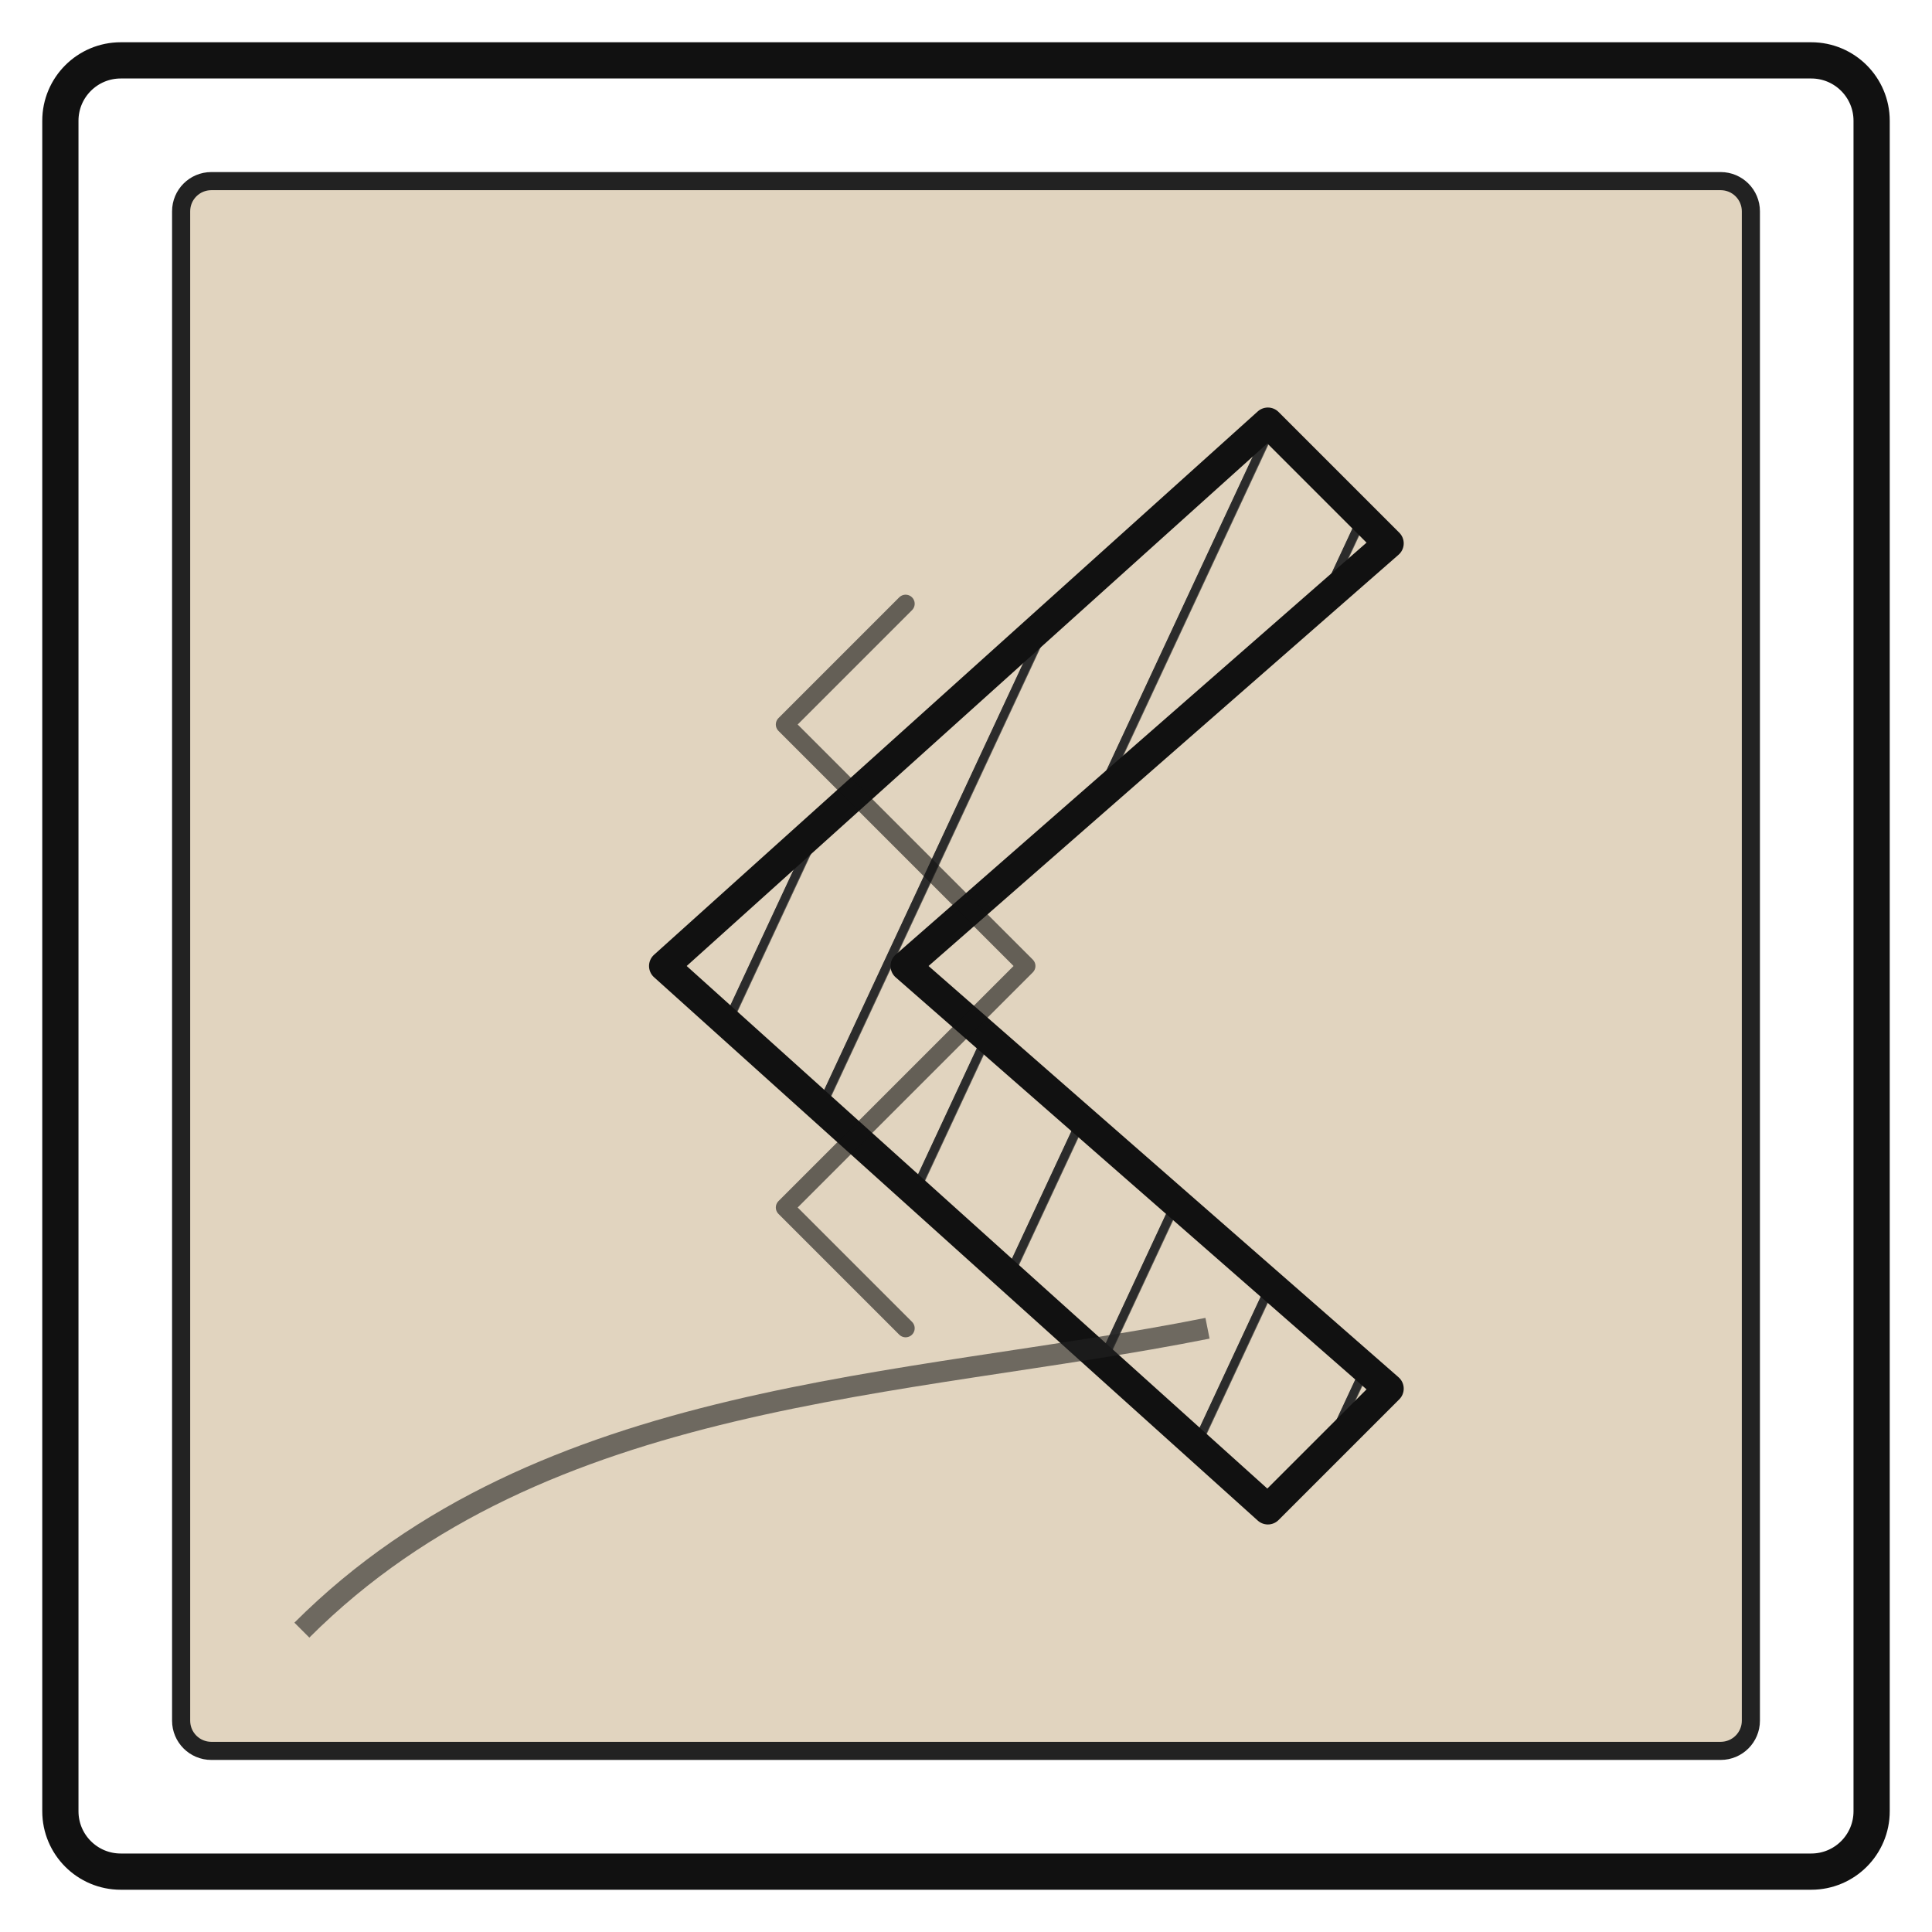
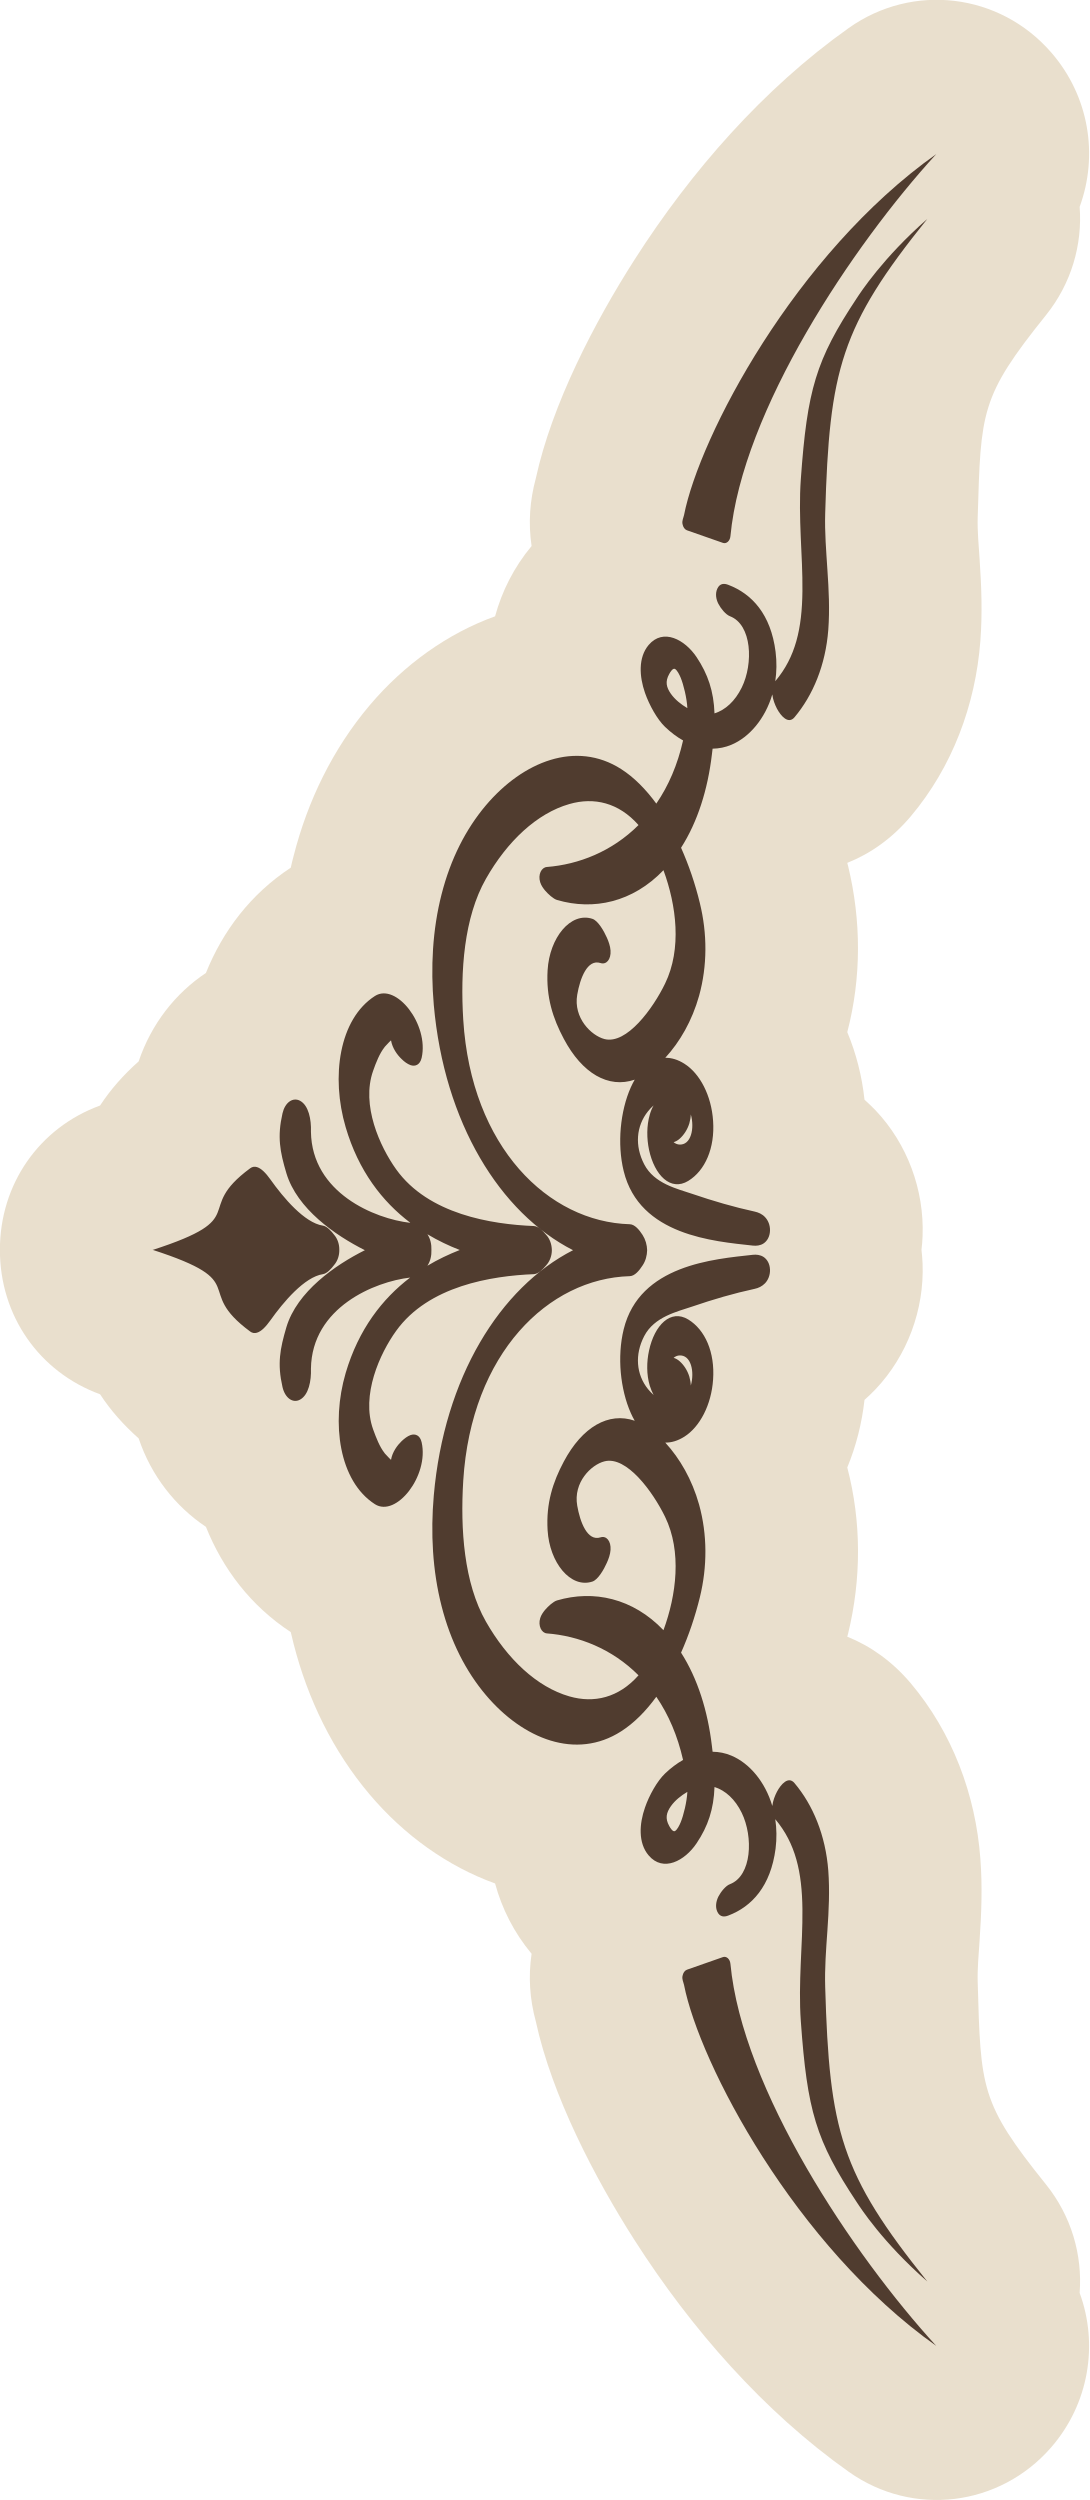
- <svg xmlns="http://www.w3.org/2000/svg" viewBox="0 0 64 64" width="64" height="64" aria-hidden="true" focusable="false">
-   <defs>
-     <pattern id="hatch" width="4" height="4" patternUnits="userSpaceOnUse" patternTransform="rotate(25)">
-       <path d="M0 0 L0 4" stroke="#2b2b2b" stroke-width="0.6" />
-     </pattern>
-     <filter id="paper" x="-50%" y="-50%" width="200%" height="200%">
-       <feTurbulence type="fractalNoise" baseFrequency="0.8" numOctaves="1" stitchTiles="stitch" result="turb" />
-       <feColorMatrix in="turb" type="saturate" values="0" result="mono" />
-       <feBlend in="SourceGraphic" in2="mono" mode="multiply" />
-     </filter>
-   </defs>
-   <rect x="2" y="2" width="60" height="60" rx="2" ry="2" fill="none" stroke="#111" stroke-width="1.2" />
-   <rect x="6" y="6" width="52" height="52" rx="1" ry="1" fill="#E1D4BF" stroke="#222" stroke-width="0.6" />
-   <g transform="translate(0,0)" filter="">
-     <path d="M42 14 L22 32 L42 50 L46 46 L30 32 L46 18 Z" fill="url(#hatch)" stroke="#111" stroke-width="1" stroke-linejoin="round" />
-     <path d="M30 20 L26 24 L34 32 L26 40 L30 44" fill="none" stroke="#111" stroke-width="0.6" stroke-linecap="round" stroke-linejoin="round" opacity="0.6" />
-   </g>
-   <path d="M10 54 C18 46, 30 46, 40 44" fill="none" stroke="#222" stroke-width="0.7" opacity="0.6" />
+ <svg xmlns="http://www.w3.org/2000/svg" width="44" height="101" viewBox="0 0 44 101" fill="none">
+   <path fill-rule="evenodd" clip-rule="evenodd" d="M43.618 92.635C44.381 94.709 43.999 97.107 42.468 98.873C40.383 101.271 36.879 101.697 34.291 99.862C30.843 97.419 27.917 94.069 25.643 90.513C24.023 87.981 22.299 84.663 21.648 81.67C21.403 80.771 21.339 79.863 21.476 78.932C20.764 78.077 20.278 77.109 20.001 76.092C18.092 75.403 16.332 74.152 14.929 72.491C13.446 70.733 12.434 68.647 11.863 66.415C11.823 66.257 11.783 66.095 11.747 65.937C10.123 64.872 8.998 63.377 8.319 61.684C7.089 60.861 6.109 59.626 5.602 58.111C4.987 57.564 4.473 56.985 4.043 56.329C1.584 55.429 -0.004 53.157 -0.004 50.496C-0.004 47.834 1.584 45.562 4.043 44.663C4.473 44.007 4.987 43.427 5.602 42.88C6.113 41.365 7.089 40.126 8.319 39.308C8.998 37.615 10.127 36.12 11.747 35.054C11.783 34.892 11.819 34.734 11.863 34.577C12.43 32.349 13.446 30.259 14.929 28.5C16.332 26.84 18.092 25.588 20.001 24.899C20.278 23.883 20.764 22.915 21.476 22.06C21.339 21.132 21.403 20.225 21.648 19.322C22.299 16.328 24.023 13.011 25.643 10.479C27.917 6.922 30.843 3.577 34.291 1.13C36.879 -0.705 40.387 -0.28 42.468 2.118C44.004 3.884 44.381 6.278 43.618 8.356C43.734 9.883 43.284 11.455 42.255 12.735C39.603 16.037 39.627 16.616 39.499 20.901C39.483 21.448 39.539 22.032 39.575 22.578C39.651 23.688 39.692 24.778 39.607 25.892C39.41 28.484 38.47 30.992 36.794 32.981C36.043 33.872 35.167 34.487 34.23 34.86C34.242 34.901 34.251 34.945 34.263 34.986C34.797 37.189 34.805 39.502 34.23 41.698C34.592 42.565 34.825 43.488 34.926 44.428C35.078 44.566 35.227 44.707 35.372 44.857C36.654 46.21 37.345 48.069 37.272 49.941C37.264 50.127 37.252 50.309 37.228 50.492C37.248 50.674 37.264 50.856 37.272 51.043C37.345 52.91 36.654 54.773 35.372 56.126C35.227 56.276 35.078 56.422 34.926 56.556C34.821 57.495 34.588 58.419 34.23 59.286C34.805 61.481 34.801 63.79 34.263 65.998C34.251 66.038 34.242 66.083 34.23 66.123C35.163 66.496 36.043 67.116 36.794 68.003C38.47 69.992 39.414 72.499 39.607 75.092C39.692 76.206 39.651 77.295 39.575 78.405C39.539 78.952 39.483 79.535 39.499 80.082C39.623 84.368 39.599 84.947 42.255 88.248C43.284 89.528 43.734 91.1 43.618 92.627V92.635Z" fill="#E9DFCD" />
+   <path fill-rule="evenodd" clip-rule="evenodd" d="M26.145 50.5C26.141 50.723 26.081 50.946 25.96 51.124C25.828 51.33 25.643 51.553 25.442 51.557C22.167 51.65 19.036 54.656 18.715 59.821C18.594 61.785 18.743 63.952 19.631 65.512C20.495 67.027 21.689 68.157 23.003 68.534C23.999 68.821 24.996 68.59 25.796 67.683C24.723 66.606 23.372 66.087 22.095 65.99C21.878 65.974 21.729 65.682 21.825 65.37C21.865 65.24 21.946 65.131 22.018 65.042C22.143 64.896 22.352 64.702 22.504 64.657C23.979 64.224 25.567 64.564 26.804 65.86C27.327 64.438 27.552 62.684 26.869 61.279C26.382 60.278 25.317 58.804 24.417 59.039C23.883 59.176 23.155 59.885 23.32 60.829C23.433 61.481 23.726 62.283 24.261 62.109C24.494 62.032 24.69 62.255 24.666 62.616C24.654 62.798 24.586 62.984 24.518 63.134C24.393 63.418 24.156 63.823 23.931 63.896C23.051 64.183 22.199 63.13 22.123 61.818C22.058 60.732 22.336 59.877 22.778 59.047C23.525 57.645 24.586 57.034 25.643 57.398C25.587 57.301 25.534 57.2 25.486 57.09C25.269 56.604 25.133 56.029 25.08 55.454C25.028 54.871 25.06 54.259 25.197 53.704C25.836 51.095 28.85 50.869 30.413 50.694C30.558 50.678 30.714 50.694 30.851 50.783C30.991 50.877 31.1 51.055 31.108 51.294C31.116 51.521 31.028 51.719 30.907 51.845C30.787 51.97 30.634 52.039 30.493 52.068C29.653 52.25 28.805 52.497 27.978 52.781C27.363 52.991 26.434 53.19 26.025 53.98C25.639 54.725 25.699 55.523 26.181 56.122C26.25 56.207 26.326 56.284 26.406 56.357C26.346 56.248 26.294 56.118 26.25 55.98C26.117 55.535 26.121 55.02 26.221 54.563C26.442 53.534 27.093 52.874 27.805 53.307C28.488 53.724 28.886 54.632 28.809 55.733C28.741 56.754 28.275 57.645 27.648 58.042C27.383 58.208 27.126 58.285 26.877 58.281C27.467 58.925 27.957 59.768 28.243 60.785C28.58 62 28.576 63.296 28.275 64.528C28.082 65.313 27.825 66.071 27.515 66.767C28.183 67.813 28.593 69.113 28.761 70.539C28.769 70.616 28.777 70.693 28.789 70.77C29.047 70.774 29.3 70.822 29.549 70.928C30.272 71.231 30.911 71.977 31.201 72.961C31.225 72.75 31.309 72.54 31.389 72.386C31.546 72.09 31.848 71.738 32.097 72.037C32.844 72.921 33.354 74.148 33.463 75.574C33.523 76.384 33.483 77.186 33.427 77.996C33.374 78.754 33.314 79.515 33.338 80.281C33.507 86.085 33.961 87.815 37.465 92.174C35.653 90.586 34.761 89.192 34.608 88.961C32.961 86.478 32.611 85.267 32.354 81.666C32.298 80.888 32.318 80.106 32.35 79.329C32.382 78.6 32.426 77.862 32.418 77.133C32.402 75.63 32.141 74.472 31.325 73.5L31.321 73.496C31.377 73.873 31.385 74.273 31.333 74.687C31.136 76.198 30.377 77.028 29.424 77.388C29.268 77.449 29.087 77.457 28.982 77.239C28.886 77.036 28.934 76.805 29.022 76.623C29.127 76.42 29.324 76.181 29.489 76.121C30.377 75.78 30.437 74.209 29.967 73.24C29.698 72.686 29.304 72.333 28.866 72.195C28.834 73.091 28.605 73.779 28.142 74.468C27.668 75.177 26.792 75.651 26.205 74.958C25.775 74.452 25.828 73.682 26.057 73.026C26.226 72.532 26.551 71.952 26.869 71.649C27.098 71.43 27.343 71.244 27.596 71.102C27.375 70.126 27.009 69.271 26.515 68.55C26.097 69.125 25.619 69.611 25.092 69.947C23.272 71.114 21.13 70.259 19.627 68.477C18.823 67.525 18.204 66.318 17.839 64.884C17.473 63.454 17.393 61.927 17.525 60.416C17.943 55.652 20.198 52.015 23.151 50.508C20.198 49.001 17.947 45.36 17.525 40.6C17.393 39.089 17.473 37.562 17.839 36.132C18.204 34.698 18.823 33.491 19.627 32.539C21.13 30.761 23.272 29.906 25.092 31.069C25.619 31.405 26.093 31.891 26.515 32.466C27.009 31.745 27.375 30.895 27.596 29.914C27.343 29.773 27.098 29.586 26.869 29.367C26.551 29.064 26.23 28.484 26.057 27.99C25.828 27.33 25.779 26.564 26.205 26.058C26.792 25.365 27.668 25.839 28.142 26.548C28.601 27.237 28.834 27.925 28.866 28.821C29.304 28.683 29.694 28.331 29.967 27.776C30.441 26.811 30.381 25.236 29.489 24.895C29.324 24.831 29.127 24.596 29.022 24.393C28.93 24.215 28.886 23.98 28.982 23.777C29.087 23.555 29.268 23.567 29.424 23.628C30.381 23.992 31.14 24.819 31.333 26.329C31.385 26.747 31.377 27.148 31.321 27.52L31.325 27.516C32.145 26.544 32.402 25.386 32.418 23.883C32.426 23.15 32.382 22.416 32.35 21.687C32.318 20.91 32.298 20.128 32.354 19.35C32.611 15.753 32.961 14.538 34.608 12.055C34.761 11.824 35.657 10.431 37.465 8.843C33.957 13.201 33.507 14.931 33.338 20.735C33.314 21.497 33.379 22.263 33.427 23.02C33.483 23.83 33.523 24.628 33.463 25.442C33.354 26.868 32.844 28.091 32.097 28.979C31.848 29.274 31.546 28.926 31.389 28.63C31.309 28.476 31.225 28.266 31.201 28.055C30.911 29.039 30.272 29.785 29.549 30.088C29.3 30.194 29.047 30.242 28.789 30.247C28.781 30.323 28.773 30.4 28.761 30.477C28.593 31.903 28.183 33.203 27.515 34.249C27.825 34.945 28.086 35.703 28.275 36.489C28.576 37.72 28.58 39.016 28.243 40.231C27.957 41.248 27.467 42.091 26.877 42.735C27.126 42.731 27.387 42.808 27.648 42.974C28.279 43.371 28.741 44.262 28.809 45.283C28.886 46.38 28.488 47.292 27.805 47.709C27.093 48.142 26.442 47.482 26.221 46.453C26.125 45.996 26.121 45.481 26.25 45.036C26.29 44.894 26.342 44.768 26.406 44.659C26.326 44.728 26.25 44.809 26.181 44.894C25.699 45.497 25.639 46.291 26.025 47.037C26.434 47.827 27.363 48.025 27.978 48.236C28.805 48.519 29.653 48.766 30.493 48.949C30.638 48.981 30.791 49.046 30.907 49.171C31.028 49.297 31.116 49.495 31.108 49.722C31.1 49.961 30.991 50.139 30.851 50.233C30.718 50.322 30.558 50.338 30.413 50.322C28.85 50.148 25.836 49.921 25.197 47.312C25.06 46.757 25.028 46.145 25.08 45.562C25.133 44.983 25.269 44.408 25.486 43.926C25.534 43.816 25.591 43.711 25.643 43.618C24.582 43.982 23.521 43.371 22.778 41.969C22.336 41.139 22.058 40.284 22.123 39.199C22.199 37.886 23.051 36.833 23.931 37.12C24.156 37.193 24.393 37.599 24.518 37.882C24.586 38.032 24.654 38.222 24.666 38.401C24.69 38.765 24.494 38.984 24.261 38.907C23.726 38.733 23.433 39.531 23.32 40.187C23.159 41.127 23.887 41.836 24.417 41.977C25.317 42.212 26.386 40.738 26.869 39.737C27.552 38.332 27.327 36.578 26.804 35.156C25.562 36.452 23.979 36.792 22.504 36.359C22.352 36.314 22.143 36.12 22.018 35.974C21.946 35.885 21.865 35.776 21.825 35.646C21.725 35.334 21.873 35.042 22.095 35.026C23.372 34.925 24.719 34.407 25.796 33.333C24.996 32.426 24.003 32.195 23.003 32.483C21.689 32.859 20.491 33.989 19.631 35.504C18.743 37.064 18.594 39.231 18.715 41.196C19.036 46.36 22.167 49.366 25.442 49.459C25.643 49.463 25.828 49.686 25.96 49.892C26.077 50.075 26.141 50.297 26.145 50.516V50.5ZM6.161 50.5C10.24 49.179 7.772 48.92 10.107 47.199C10.284 47.065 10.481 47.166 10.638 47.312C10.738 47.405 10.835 47.523 10.923 47.648C11.449 48.389 12.301 49.402 13.045 49.516C13.209 49.54 13.386 49.734 13.507 49.896C13.643 50.058 13.712 50.277 13.708 50.496C13.712 50.715 13.643 50.933 13.507 51.095C13.382 51.261 13.209 51.452 13.045 51.476C12.301 51.59 11.449 52.602 10.923 53.343C10.835 53.465 10.742 53.583 10.638 53.68C10.481 53.826 10.284 53.927 10.107 53.793C7.772 52.072 10.24 51.812 6.161 50.492V50.5ZM27.909 45.023C27.905 45.145 27.881 45.27 27.849 45.384C27.769 45.643 27.624 45.858 27.459 46.004C27.383 46.073 27.299 46.117 27.214 46.145C27.278 46.198 27.355 46.23 27.431 46.239C27.925 46.283 28.066 45.574 27.909 45.023ZM27.769 28.606C27.749 28.201 27.616 27.666 27.503 27.387C27.455 27.269 27.355 27.063 27.262 27.022C27.178 26.99 27.081 27.148 27.037 27.229C26.864 27.537 26.921 27.767 27.102 28.027C27.27 28.266 27.523 28.464 27.765 28.606H27.769ZM16.569 49.394C15.448 48.544 14.483 47.308 13.965 45.538C13.366 43.508 13.696 41.171 15.146 40.239C16.006 39.689 17.337 41.39 17.035 42.735C16.967 43.031 16.766 43.095 16.585 43.031C16.46 42.986 16.332 42.893 16.227 42.787C16.05 42.621 15.85 42.346 15.797 42.03C15.765 42.058 15.741 42.083 15.721 42.103C15.673 42.151 15.625 42.2 15.58 42.253C15.568 42.269 15.552 42.281 15.54 42.297C15.54 42.301 15.536 42.301 15.536 42.305C15.335 42.561 15.195 42.917 15.074 43.261C14.584 44.643 15.347 46.324 16.006 47.243C17.308 49.058 19.856 49.463 21.568 49.532C21.741 49.54 21.926 49.722 22.058 49.88C22.215 50.046 22.291 50.277 22.295 50.504C22.295 50.731 22.215 50.958 22.058 51.128C21.926 51.286 21.741 51.468 21.568 51.476C19.856 51.545 17.312 51.95 16.006 53.765C15.343 54.684 14.58 56.369 15.074 57.747C15.199 58.091 15.335 58.447 15.536 58.703C15.536 58.707 15.54 58.707 15.54 58.711C15.552 58.727 15.568 58.739 15.58 58.755C15.629 58.808 15.673 58.856 15.721 58.905C15.737 58.921 15.765 58.95 15.797 58.978C15.85 58.658 16.055 58.387 16.227 58.221C16.336 58.119 16.46 58.022 16.585 57.977C16.77 57.913 16.971 57.977 17.035 58.273C17.337 59.618 16.006 61.319 15.146 60.769C13.7 59.841 13.37 57.5 13.965 55.47C14.487 53.7 15.448 52.469 16.569 51.614C15.15 51.776 12.599 52.813 12.562 55.292C12.579 55.79 12.47 56.353 12.124 56.544C11.831 56.706 11.514 56.479 11.413 56.037C11.196 55.089 11.313 54.494 11.57 53.619C12 52.181 13.539 51.108 14.741 50.508C13.539 49.904 12 48.835 11.57 47.397C11.309 46.522 11.196 45.927 11.413 44.979C11.514 44.537 11.831 44.315 12.124 44.472C12.47 44.663 12.579 45.226 12.562 45.724C12.599 48.199 15.15 49.24 16.569 49.402V49.394ZM18.574 50.5C18.136 50.33 17.694 50.119 17.268 49.864C17.389 50.05 17.437 50.273 17.429 50.5C17.437 50.727 17.389 50.95 17.268 51.136C17.694 50.881 18.132 50.674 18.574 50.5ZM37.831 6.218C34.435 9.928 29.987 16.6 29.509 21.663C29.489 21.862 29.344 21.979 29.211 21.934L27.753 21.424C27.664 21.392 27.596 21.299 27.572 21.165C27.548 21.031 27.612 20.918 27.636 20.804C28.259 17.645 32.105 10.277 37.835 6.218H37.831ZM27.909 55.977C27.905 55.855 27.881 55.729 27.849 55.616C27.769 55.357 27.624 55.142 27.459 54.996C27.383 54.927 27.299 54.883 27.214 54.855C27.278 54.802 27.355 54.769 27.431 54.761C27.925 54.717 28.066 55.426 27.909 55.977ZM27.769 72.394C27.749 72.799 27.616 73.334 27.503 73.613C27.455 73.731 27.355 73.937 27.262 73.978C27.178 74.01 27.081 73.852 27.037 73.771C26.864 73.463 26.921 73.232 27.102 72.973C27.27 72.734 27.523 72.536 27.765 72.394H27.769ZM37.831 94.782C34.435 91.072 29.987 84.4 29.509 79.337C29.489 79.138 29.344 79.021 29.211 79.065L27.753 79.576C27.664 79.608 27.596 79.701 27.572 79.835C27.548 79.969 27.612 80.082 27.636 80.196C28.259 83.355 32.105 90.723 37.835 94.782H37.831Z" fill="#503C2F" />
</svg>
